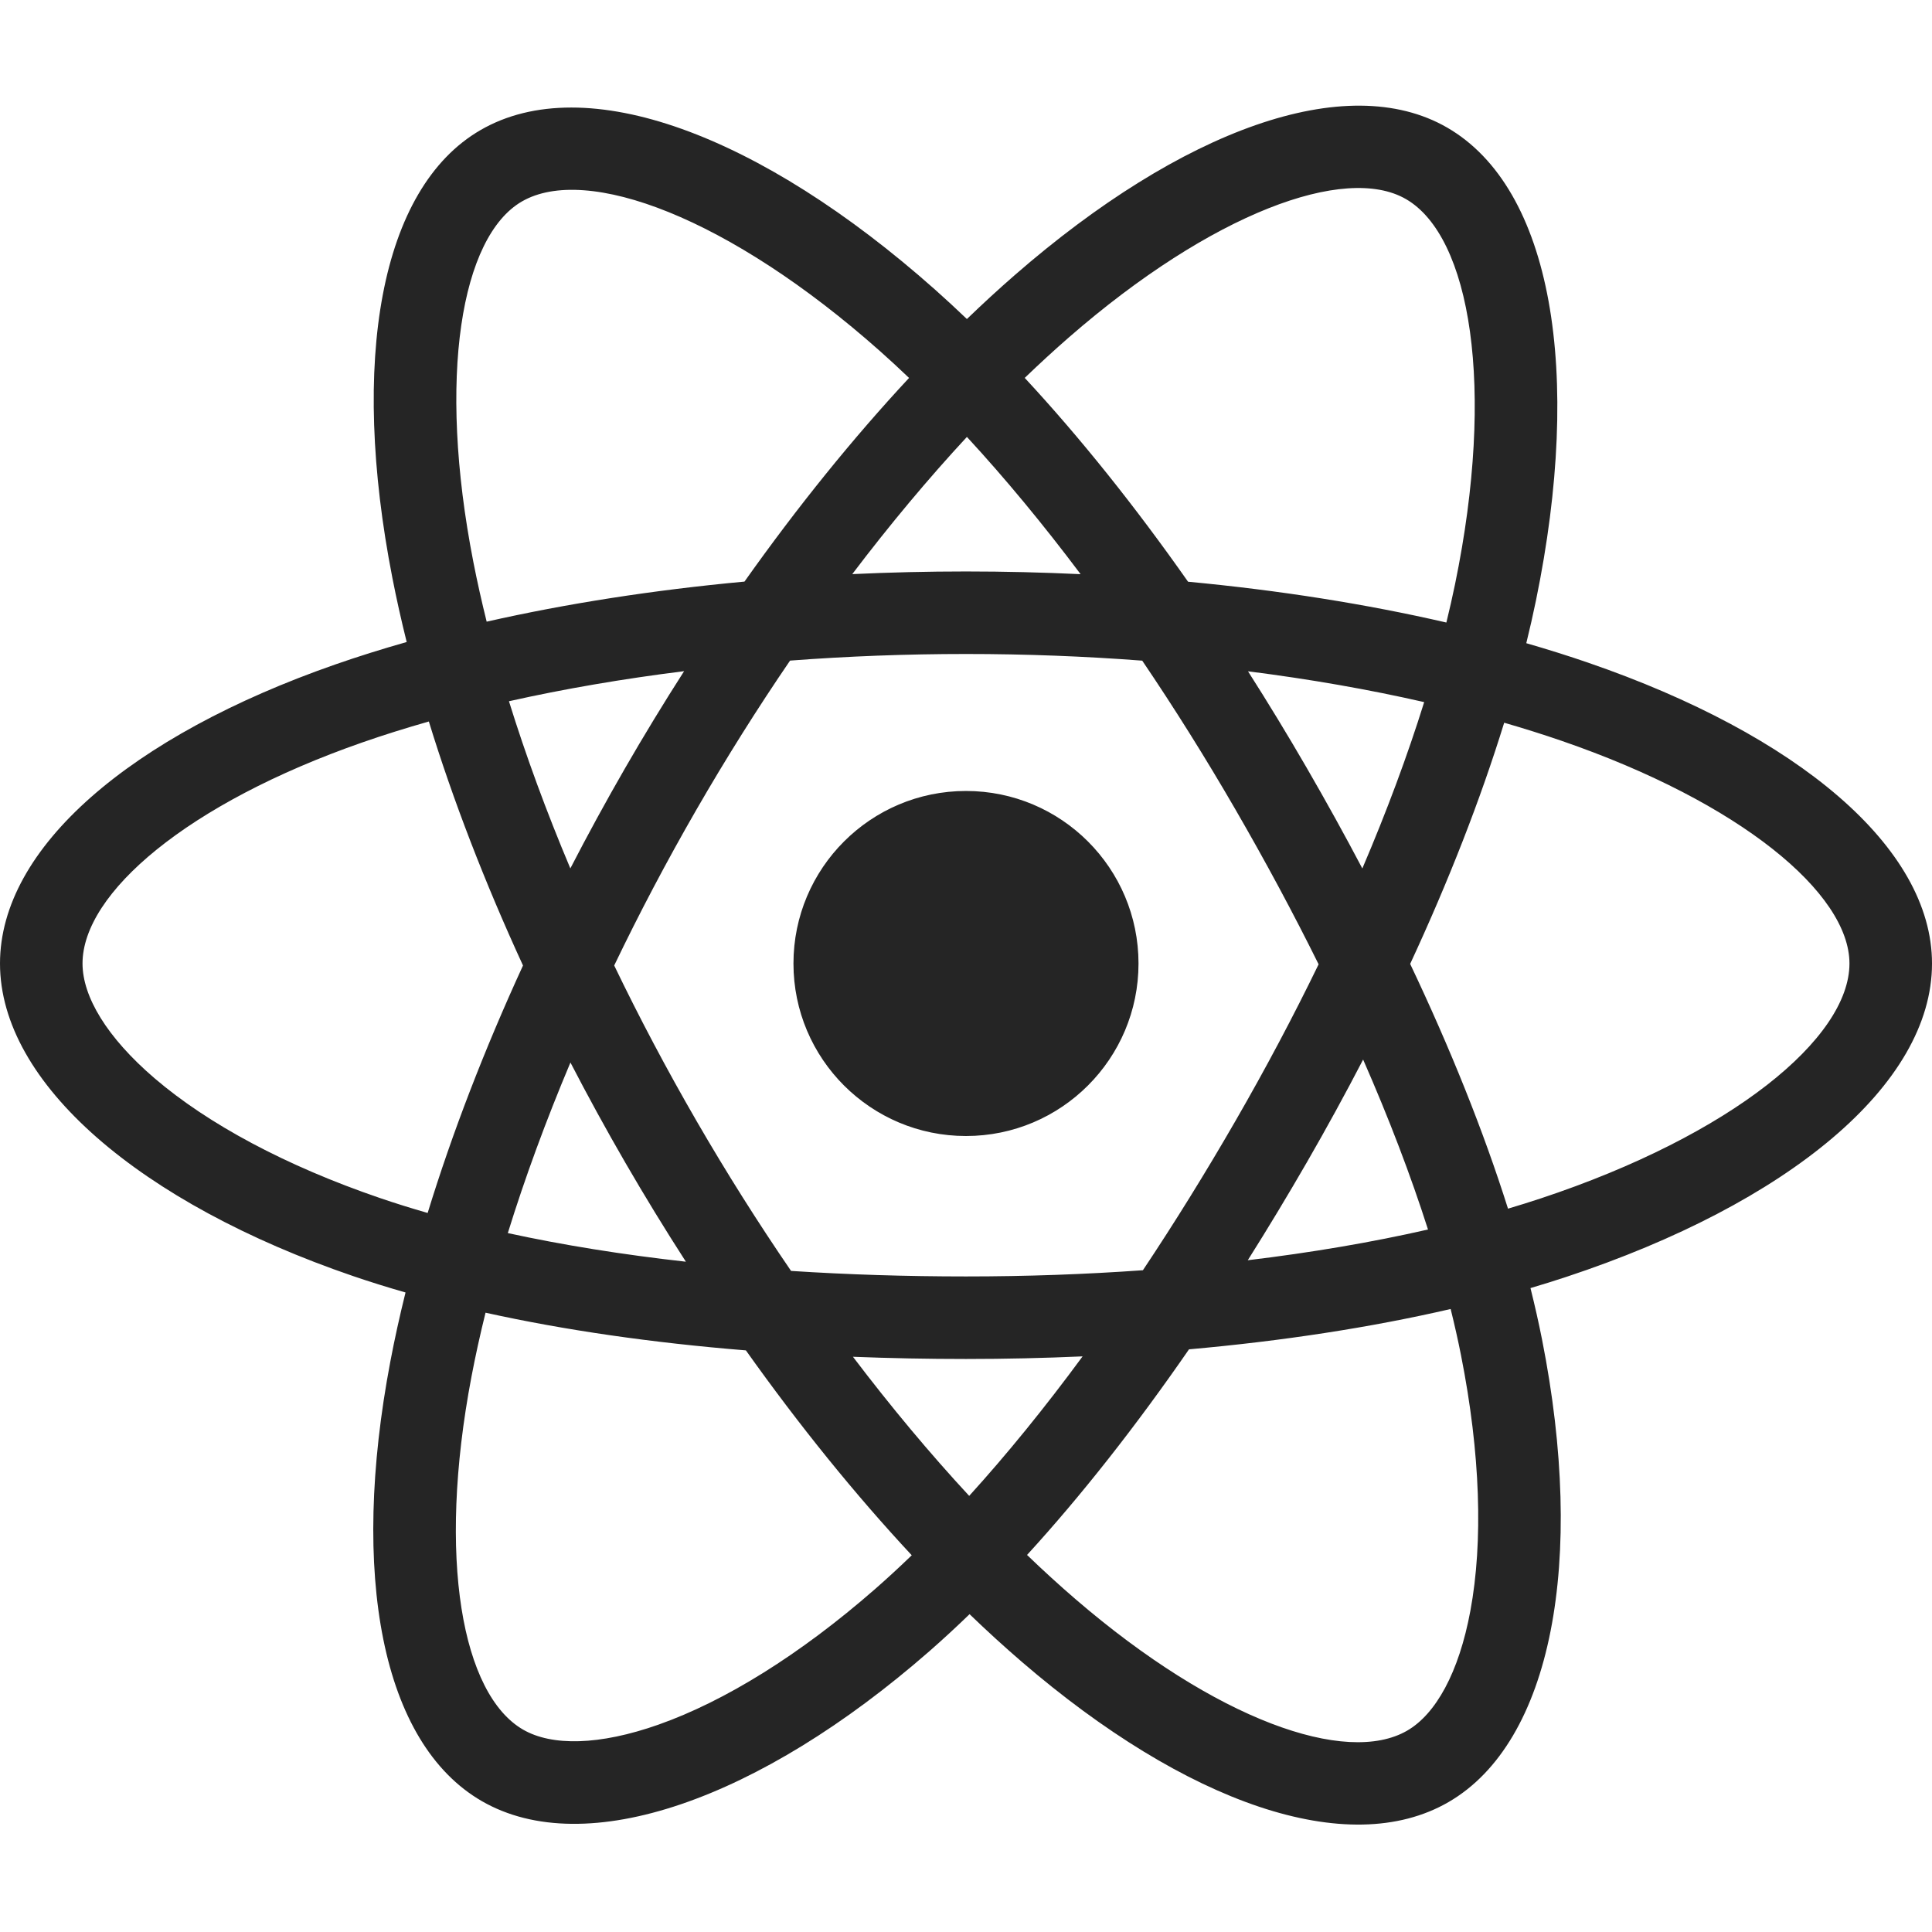
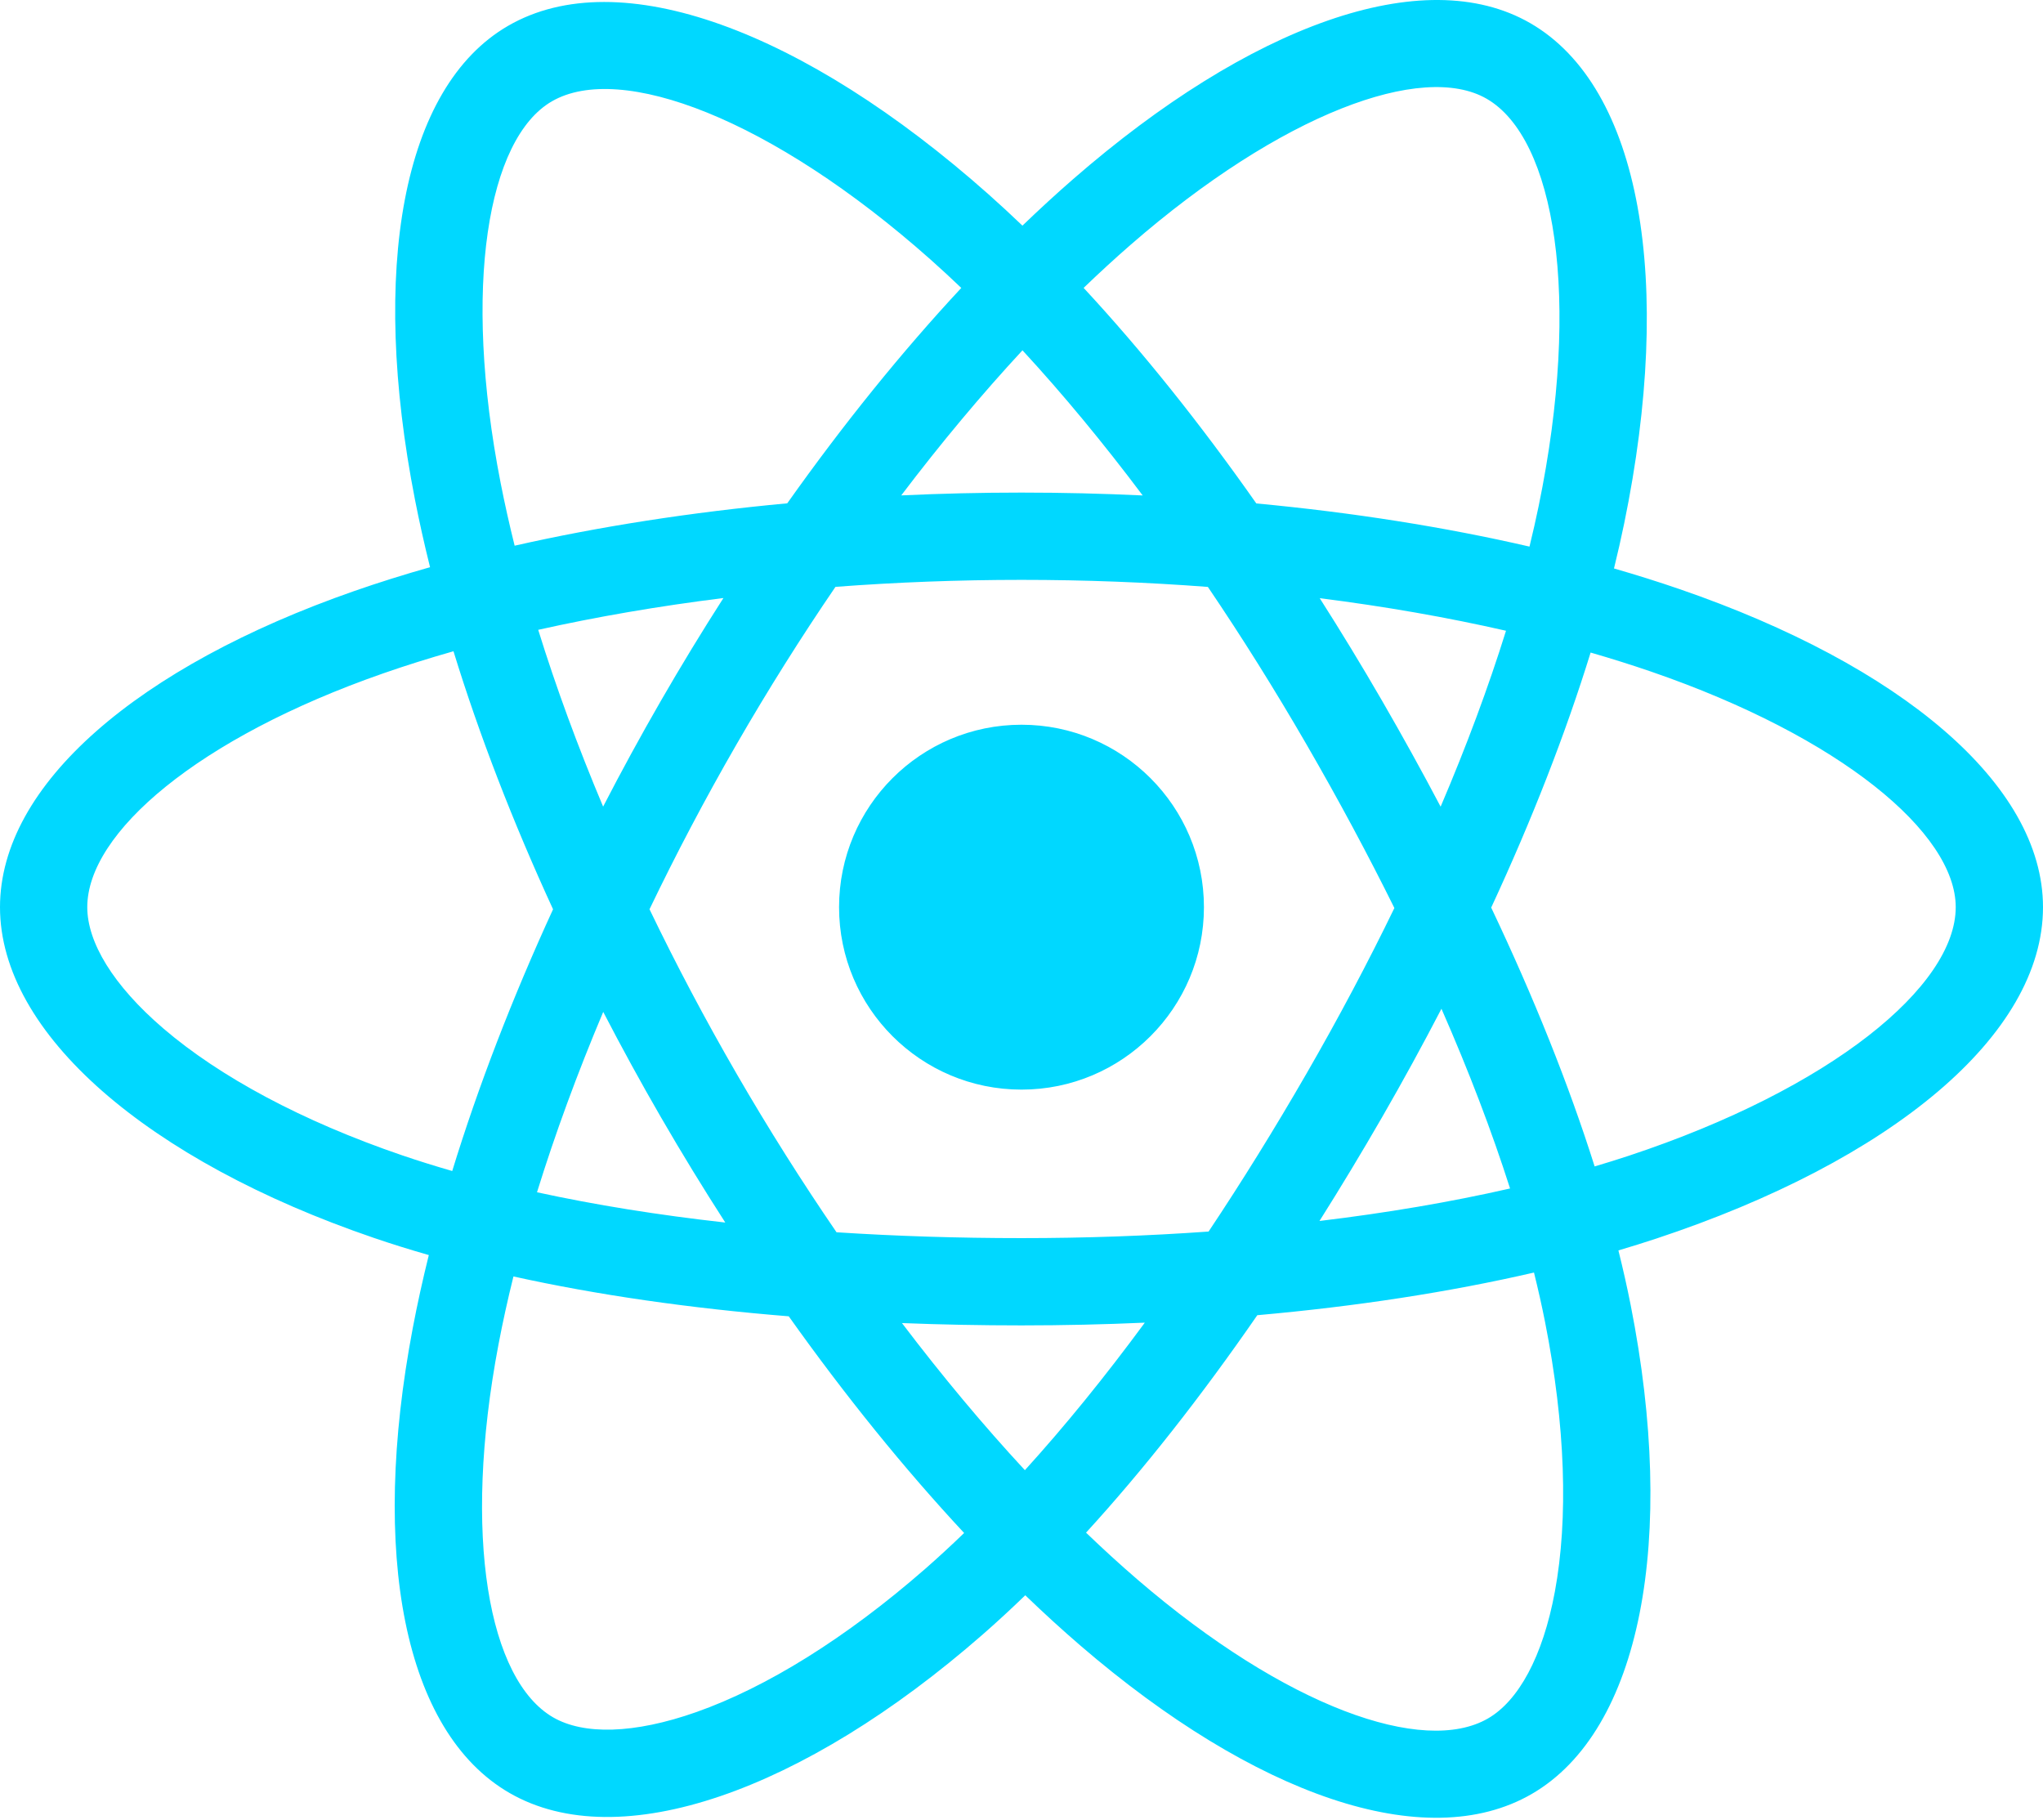
- <svg xmlns="http://www.w3.org/2000/svg" height="288" width="288">
-   <svg height="288" preserveAspectRatio="xMidYMid" viewBox="0 0 256 228" width="288">
-     <path d="m210.483 73.824c-2.656-.914-5.408-1.779-8.241-2.597.466-1.901.893-3.777 1.273-5.621 6.238-30.281 2.159-54.676-11.768-62.707-13.355-7.701-35.196.329-57.254 19.525-2.121 1.846-4.248 3.8-6.374 5.849-1.417-1.355-2.831-2.665-4.242-3.917-23.118-20.526-46.29-29.177-60.204-21.122-13.342 7.724-17.293 30.657-11.678 59.355.542 2.772 1.176 5.603 1.893 8.481-3.28.931-6.446 1.923-9.475 2.979-27.103 9.449-44.413 24.259-44.413 39.62 0 15.865 18.582 31.778 46.812 41.427 2.228.761 4.539 1.481 6.922 2.165-.773 3.113-1.446 6.163-2.01 9.138-5.354 28.2-1.173 50.591 12.134 58.266 13.745 7.926 36.812-.221 59.273-19.855 1.775-1.552 3.557-3.198 5.342-4.923 2.313 2.228 4.623 4.336 6.921 6.314 21.757 18.722 43.245 26.283 56.539 18.586 13.731-7.949 18.193-32.003 12.4-61.268-.442-2.235-.957-4.518-1.536-6.842 1.62-.479 3.21-.973 4.761-1.487 29.348-9.724 48.443-25.443 48.443-41.52 0-15.417-17.868-30.326-45.517-39.844zm-6.365 70.984c-1.4.463-2.836.911-4.3 1.346-3.24-10.257-7.613-21.163-12.964-32.432 5.106-11 9.31-21.767 12.459-31.958 2.619.758 5.161 1.557 7.61 2.401 23.69 8.155 38.14 20.213 38.14 29.504 0 9.896-15.606 22.743-40.946 31.14zm-10.514 20.834c2.562 12.941 2.928 24.641 1.231 33.787-1.525 8.219-4.591 13.698-8.382 15.893-8.068 4.67-25.321-1.4-43.927-17.412-2.133-1.835-4.282-3.795-6.437-5.87 7.213-7.889 14.423-17.061 21.459-27.246 12.376-1.098 24.068-2.894 34.671-5.345.522 2.107.986 4.173 1.386 6.193zm-106.328 48.873c-7.882 2.784-14.16 2.863-17.955.675-8.075-4.657-11.432-22.636-6.853-46.752.524-2.762 1.149-5.599 1.868-8.499 10.487 2.319 22.093 3.988 34.499 4.993 7.083 9.967 14.501 19.128 21.976 27.15-1.633 1.577-3.26 3.078-4.878 4.492-9.932 8.682-19.886 14.842-28.657 17.94zm-36.928-69.768c-12.483-4.266-22.792-9.812-29.858-15.863-6.349-5.438-9.555-10.836-9.555-15.216 0-9.322 13.898-21.212 37.077-29.293 2.812-.981 5.757-1.905 8.812-2.773 3.203 10.42 7.406 21.315 12.477 32.332-5.137 11.18-9.399 22.249-12.634 32.791-2.178-.626-4.288-1.285-6.319-1.979zm12.378-84.259c-4.811-24.587-1.616-43.135 6.425-47.79 8.564-4.958 27.503 2.111 47.463 19.835 1.276 1.133 2.557 2.318 3.841 3.545-7.438 7.987-14.788 17.079-21.808 26.987-12.04 1.116-23.565 2.909-34.161 5.309-.666-2.68-1.256-5.313-1.76-7.887zm110.427 27.267c-2.533-4.375-5.134-8.647-7.785-12.803 8.168 1.033 15.994 2.403 23.343 4.081-2.206 7.071-4.956 14.465-8.194 22.044-2.322-4.409-4.778-8.854-7.365-13.322zm-45.032-43.861c5.044 5.465 10.096 11.566 15.065 18.187-5.007-.236-10.076-.36-15.187-.36-5.063 0-10.094.12-15.07.353 4.974-6.559 10.069-12.652 15.192-18.18zm-45.32 43.937c-2.53 4.388-4.941 8.809-7.227 13.238-3.185-7.553-5.909-14.98-8.135-22.151 7.304-1.635 15.093-2.971 23.209-3.984-2.688 4.194-5.31 8.497-7.848 12.897zm8.081 65.352c-8.385-.936-16.291-2.203-23.594-3.793 2.261-7.299 5.046-14.885 8.298-22.601 2.292 4.426 4.712 8.849 7.258 13.246h0c2.593 4.48 5.28 8.868 8.038 13.147zm37.541 31.03c-5.183-5.593-10.353-11.779-15.403-18.433 4.902.192 9.899.291 14.978.291 5.218 0 10.376-.118 15.453-.344-4.985 6.774-10.019 12.97-15.029 18.486zm52.198-57.817c3.422 7.799 6.306 15.345 8.596 22.52-7.423 1.693-15.436 3.057-23.88 4.071 2.658-4.211 5.281-8.557 7.859-13.026 2.608-4.522 5.084-9.051 7.425-13.564zm-16.898 8.101c-4.002 6.939-8.11 13.562-12.281 19.815-7.597.543-15.445.823-23.444.823-7.967 0-15.716-.247-23.178-.732-4.339-6.334-8.537-12.978-12.513-19.846h.001c-3.966-6.85-7.616-13.757-10.923-20.626 3.306-6.885 6.947-13.8 10.89-20.638l-.001.001c3.953-6.856 8.114-13.467 12.413-19.761 7.613-.576 15.421-.876 23.311-.876h0c7.926 0 15.743.303 23.354.883 4.233 6.249 8.366 12.838 12.335 19.695 4.014 6.934 7.701 13.803 11.036 20.54-3.325 6.853-7.004 13.792-11 20.722zm22.56-122.124c8.573 4.944 11.906 24.881 6.52 51.026-.344 1.668-.73 3.367-1.151 5.089-10.621-2.451-22.154-4.274-34.229-5.407-7.034-10.017-14.324-19.124-21.641-27.008 1.967-1.892 3.932-3.697 5.888-5.4 18.9-16.448 36.564-22.941 44.612-18.3zm-58.285 78.435c12.625 0 22.86 10.234 22.86 22.86 0 12.625-10.235 22.86-22.86 22.86-12.625 0-22.86-10.235-22.86-22.86 0-12.625 10.235-22.86 22.86-22.86z" fill="#252525" />
-   </svg>
+ <svg xmlns="http://www.w3.org/2000/svg" width="256px" height="228px" viewBox="0 0 256 228" version="1.1" preserveAspectRatio="xMidYMid">
+   <g>
+     <path d="M210.483,73.824 C207.828,72.91 205.076,72.045 202.242,71.227 C202.708,69.326 203.136,67.45 203.516,65.606 C209.754,35.325 205.675,10.93 191.747,2.898 C178.392,-4.803 156.551,3.227 134.493,22.424 C132.372,24.27 130.245,26.224 128.118,28.272 C126.702,26.917 125.287,25.608 123.877,24.355 C100.759,3.829 77.587,-4.822 63.673,3.233 C50.33,10.957 46.379,33.89 51.995,62.588 C52.537,65.36 53.171,68.191 53.887,71.069 C50.608,72 47.442,72.992 44.413,74.048 C17.309,83.497 0,98.307 0,113.668 C0,129.533 18.582,145.446 46.812,155.095 C49.039,155.857 51.351,156.577 53.733,157.26 C52.96,160.373 52.288,163.423 51.723,166.398 C46.369,194.598 50.55,216.989 63.857,224.664 C77.601,232.59 100.669,224.443 123.13,204.809 C124.906,203.257 126.687,201.611 128.472,199.886 C130.786,202.114 133.095,204.222 135.393,206.2 C157.15,224.922 178.638,232.482 191.932,224.786 C205.663,216.837 210.126,192.783 204.332,163.518 C203.89,161.283 203.375,159 202.797,156.676 C204.417,156.197 206.007,155.702 207.557,155.188 C236.905,145.465 256,129.745 256,113.668 C256,98.251 238.132,83.342 210.483,73.824 L210.483,73.824 Z M204.118,144.808 C202.718,145.271 201.282,145.719 199.818,146.153 C196.578,135.896 192.206,124.99 186.855,113.721 C191.961,102.721 196.165,91.954 199.314,81.764 C201.933,82.522 204.474,83.321 206.924,84.164 C230.613,92.32 245.064,104.377 245.064,113.668 C245.064,123.564 229.458,136.411 204.118,144.808 L204.118,144.808 Z M193.604,165.642 C196.166,178.583 196.531,190.283 194.835,199.429 C193.31,207.648 190.244,213.127 186.452,215.322 C178.385,219.991 161.132,213.921 142.525,197.91 C140.392,196.074 138.244,194.115 136.088,192.04 C143.302,184.151 150.511,174.98 157.547,164.794 C169.923,163.696 181.615,161.9 192.218,159.449 C192.74,161.556 193.204,163.622 193.604,165.642 L193.604,165.642 Z M87.276,214.515 C79.394,217.298 73.116,217.378 69.321,215.19 C61.246,210.533 57.889,192.554 62.468,168.438 C62.993,165.676 63.617,162.839 64.337,159.939 C74.823,162.258 86.43,163.927 98.835,164.933 C105.919,174.9 113.336,184.061 120.811,192.083 C119.178,193.659 117.551,195.16 115.934,196.575 C106.001,205.257 96.048,211.417 87.276,214.515 L87.276,214.515 Z M50.349,144.747 C37.866,140.48 27.557,134.935 20.491,128.884 C14.141,123.447 10.936,118.048 10.936,113.668 C10.936,104.346 24.833,92.456 48.012,84.375 C50.825,83.394 53.769,82.47 56.824,81.602 C60.028,92.022 64.23,102.917 69.301,113.934 C64.164,125.115 59.902,136.183 56.667,146.726 C54.489,146.099 52.379,145.44 50.349,144.747 L50.349,144.747 Z M62.727,60.488 C57.916,35.9 61.111,17.353 69.152,12.698 C77.716,7.74 96.654,14.809 116.615,32.533 C117.891,33.666 119.172,34.851 120.456,36.078 C113.018,44.065 105.669,53.157 98.648,63.066 C86.608,64.182 75.083,65.974 64.487,68.375 C63.821,65.695 63.231,63.062 62.727,60.488 L62.727,60.488 Z M173.154,87.755 C170.621,83.38 168.02,79.108 165.369,74.952 C173.537,75.985 181.363,77.356 188.712,79.033 C186.506,86.104 183.756,93.497 180.519,101.077 C178.196,96.668 175.74,92.223 173.154,87.755 L173.154,87.755 Z M128.122,43.894 C133.166,49.359 138.218,55.46 143.187,62.08 C138.18,61.844 133.111,61.721 128,61.721 C122.937,61.721 117.906,61.841 112.93,62.074 C117.904,55.515 122.999,49.422 128.122,43.894 L128.122,43.894 Z M82.802,87.831 C80.272,92.218 77.861,96.639 75.575,101.069 C72.391,93.516 69.666,86.089 67.441,78.917 C74.745,77.283 82.534,75.946 90.65,74.933 C87.961,79.127 85.339,83.43 82.802,87.83 L82.802,87.831 L82.802,87.831 Z M90.883,153.183 C82.498,152.247 74.592,150.98 67.29,149.39 C69.551,142.091 72.335,134.505 75.588,126.79 C77.879,131.216 80.299,135.638 82.845,140.036 L82.846,140.036 C85.439,144.515 88.126,148.904 90.883,153.183 L90.883,153.183 Z M128.425,184.213 C123.241,178.621 118.071,172.434 113.022,165.78 C117.924,165.972 122.921,166.071 128,166.071 C133.218,166.071 138.376,165.953 143.453,165.727 C138.468,172.501 133.435,178.697 128.425,184.213 L128.425,184.213 Z M180.623,126.396 C184.045,134.195 186.929,141.741 189.219,148.916 C181.797,150.61 173.783,151.974 165.339,152.987 C167.997,148.776 170.62,144.43 173.198,139.961 C175.805,135.438 178.282,130.909 180.623,126.396 L180.623,126.396 Z M163.725,134.497 C159.723,141.436 155.614,148.059 151.444,154.312 C143.847,154.855 135.999,155.135 128,155.135 C120.033,155.135 112.284,154.887 104.822,154.403 C100.483,148.068 96.285,141.425 92.309,134.557 L92.31,134.557 C88.344,127.707 84.694,120.799 81.387,113.93 C84.693,107.046 88.334,100.13 92.277,93.293 L92.276,93.294 C96.229,86.439 100.39,79.828 104.689,73.533 C112.302,72.957 120.11,72.657 128,72.657 L128,72.657 C135.926,72.657 143.743,72.96 151.354,73.54 C155.587,79.789 159.72,86.378 163.689,93.235 C167.703,100.169 171.39,107.038 174.725,113.775 C171.4,120.628 167.721,127.567 163.725,134.497 L163.725,134.497 Z M186.285,12.373 C194.857,17.317 198.191,37.254 192.805,63.399 C192.461,65.067 192.075,66.766 191.654,68.488 C181.033,66.037 169.5,64.214 157.425,63.081 C150.391,53.064 143.102,43.957 135.785,36.073 C137.752,34.181 139.716,32.376 141.673,30.673 C160.572,14.226 178.237,7.732 186.285,12.373 L186.285,12.373 Z M128,90.808 C140.625,90.808 150.86,101.043 150.86,113.668 C150.86,126.293 140.625,136.528 128,136.528 C115.375,136.528 105.14,126.293 105.14,113.668 C105.14,101.043 115.375,90.808 128,90.808 L128,90.808 Z" fill="#00D8FF" />
+   </g>
</svg>
